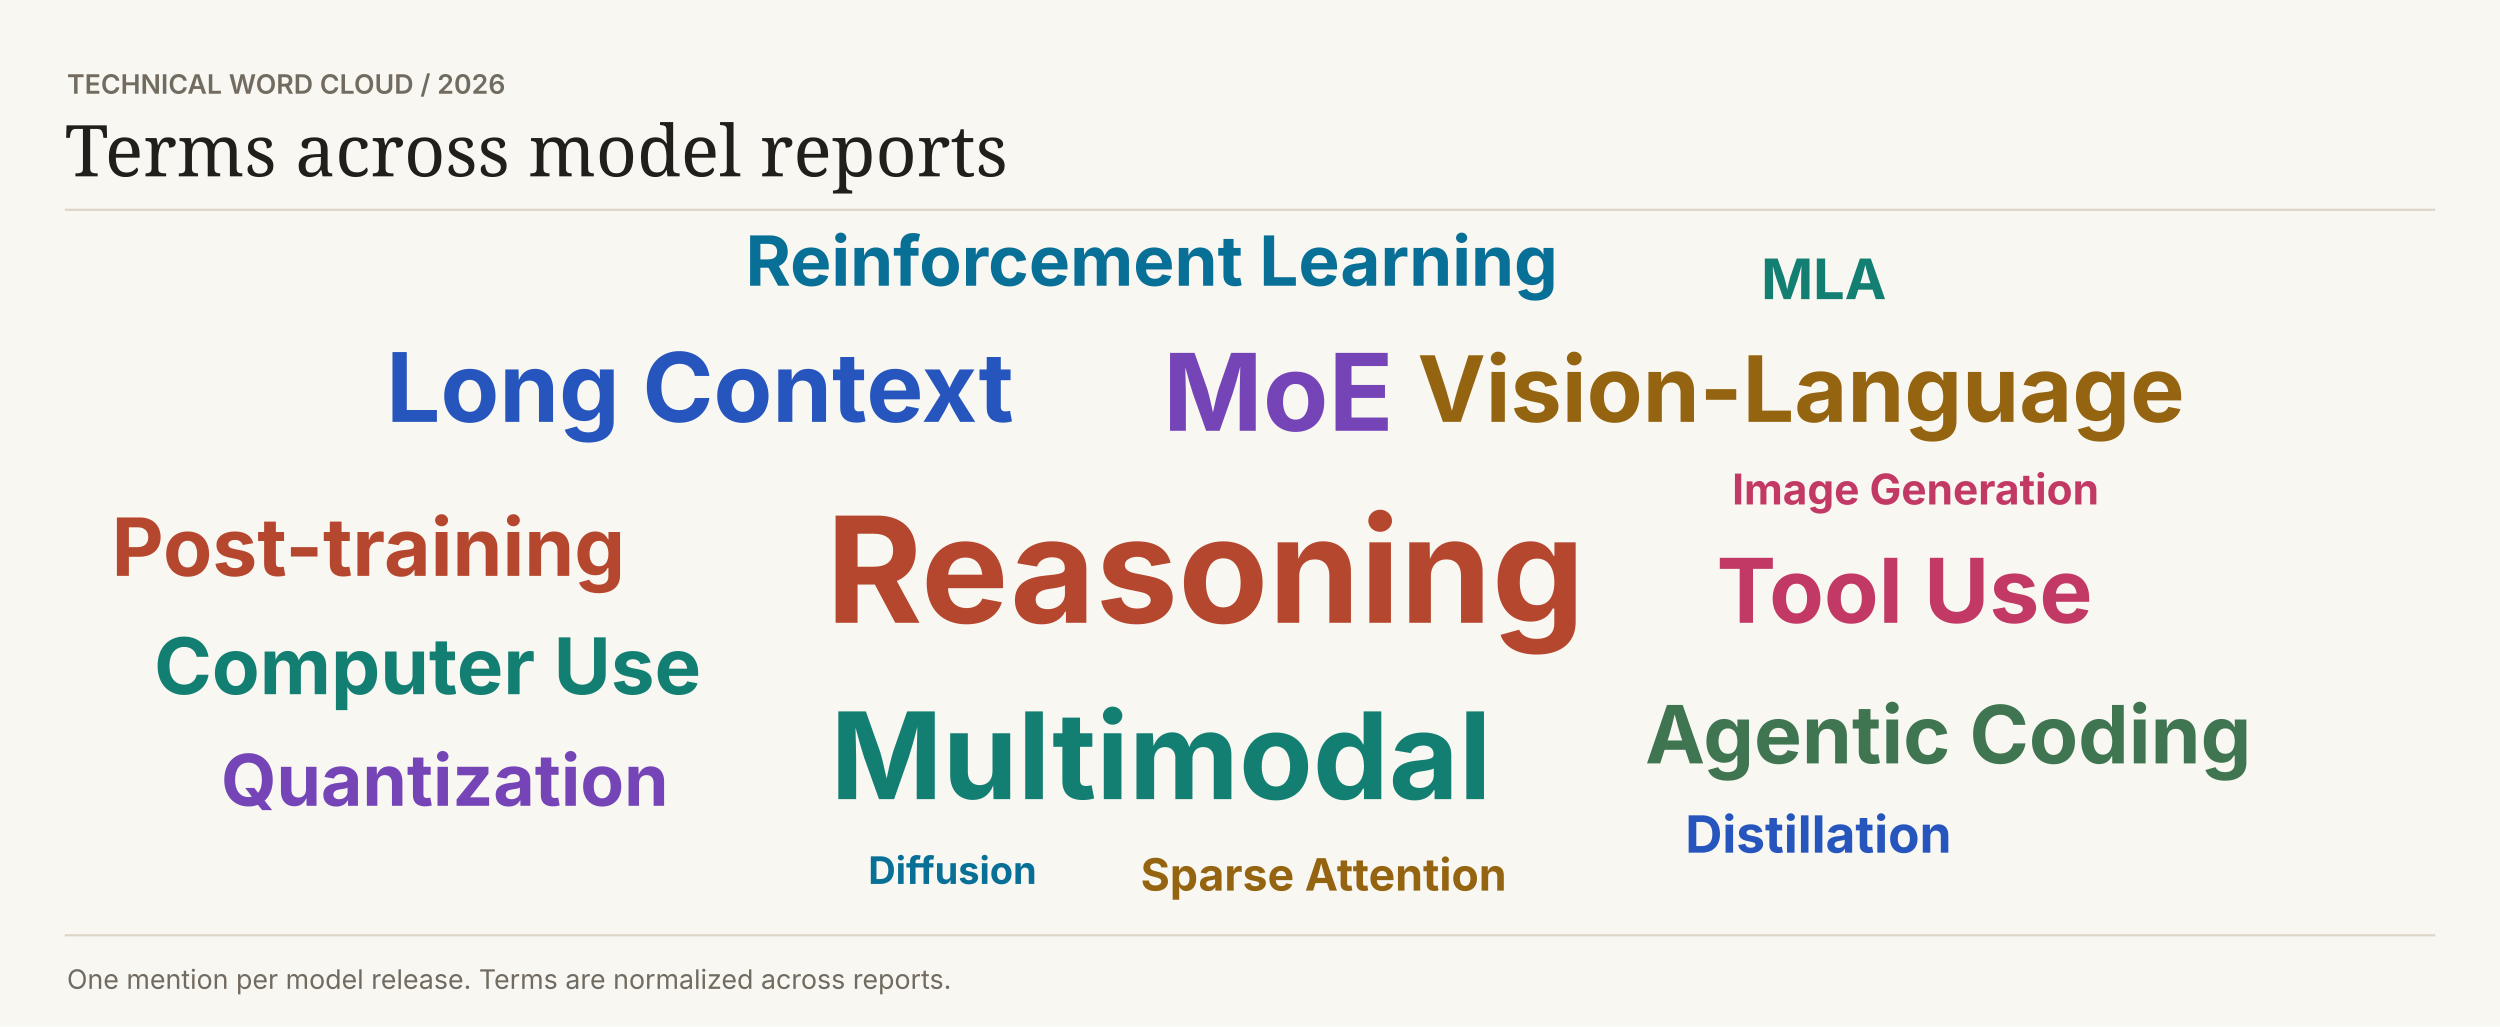
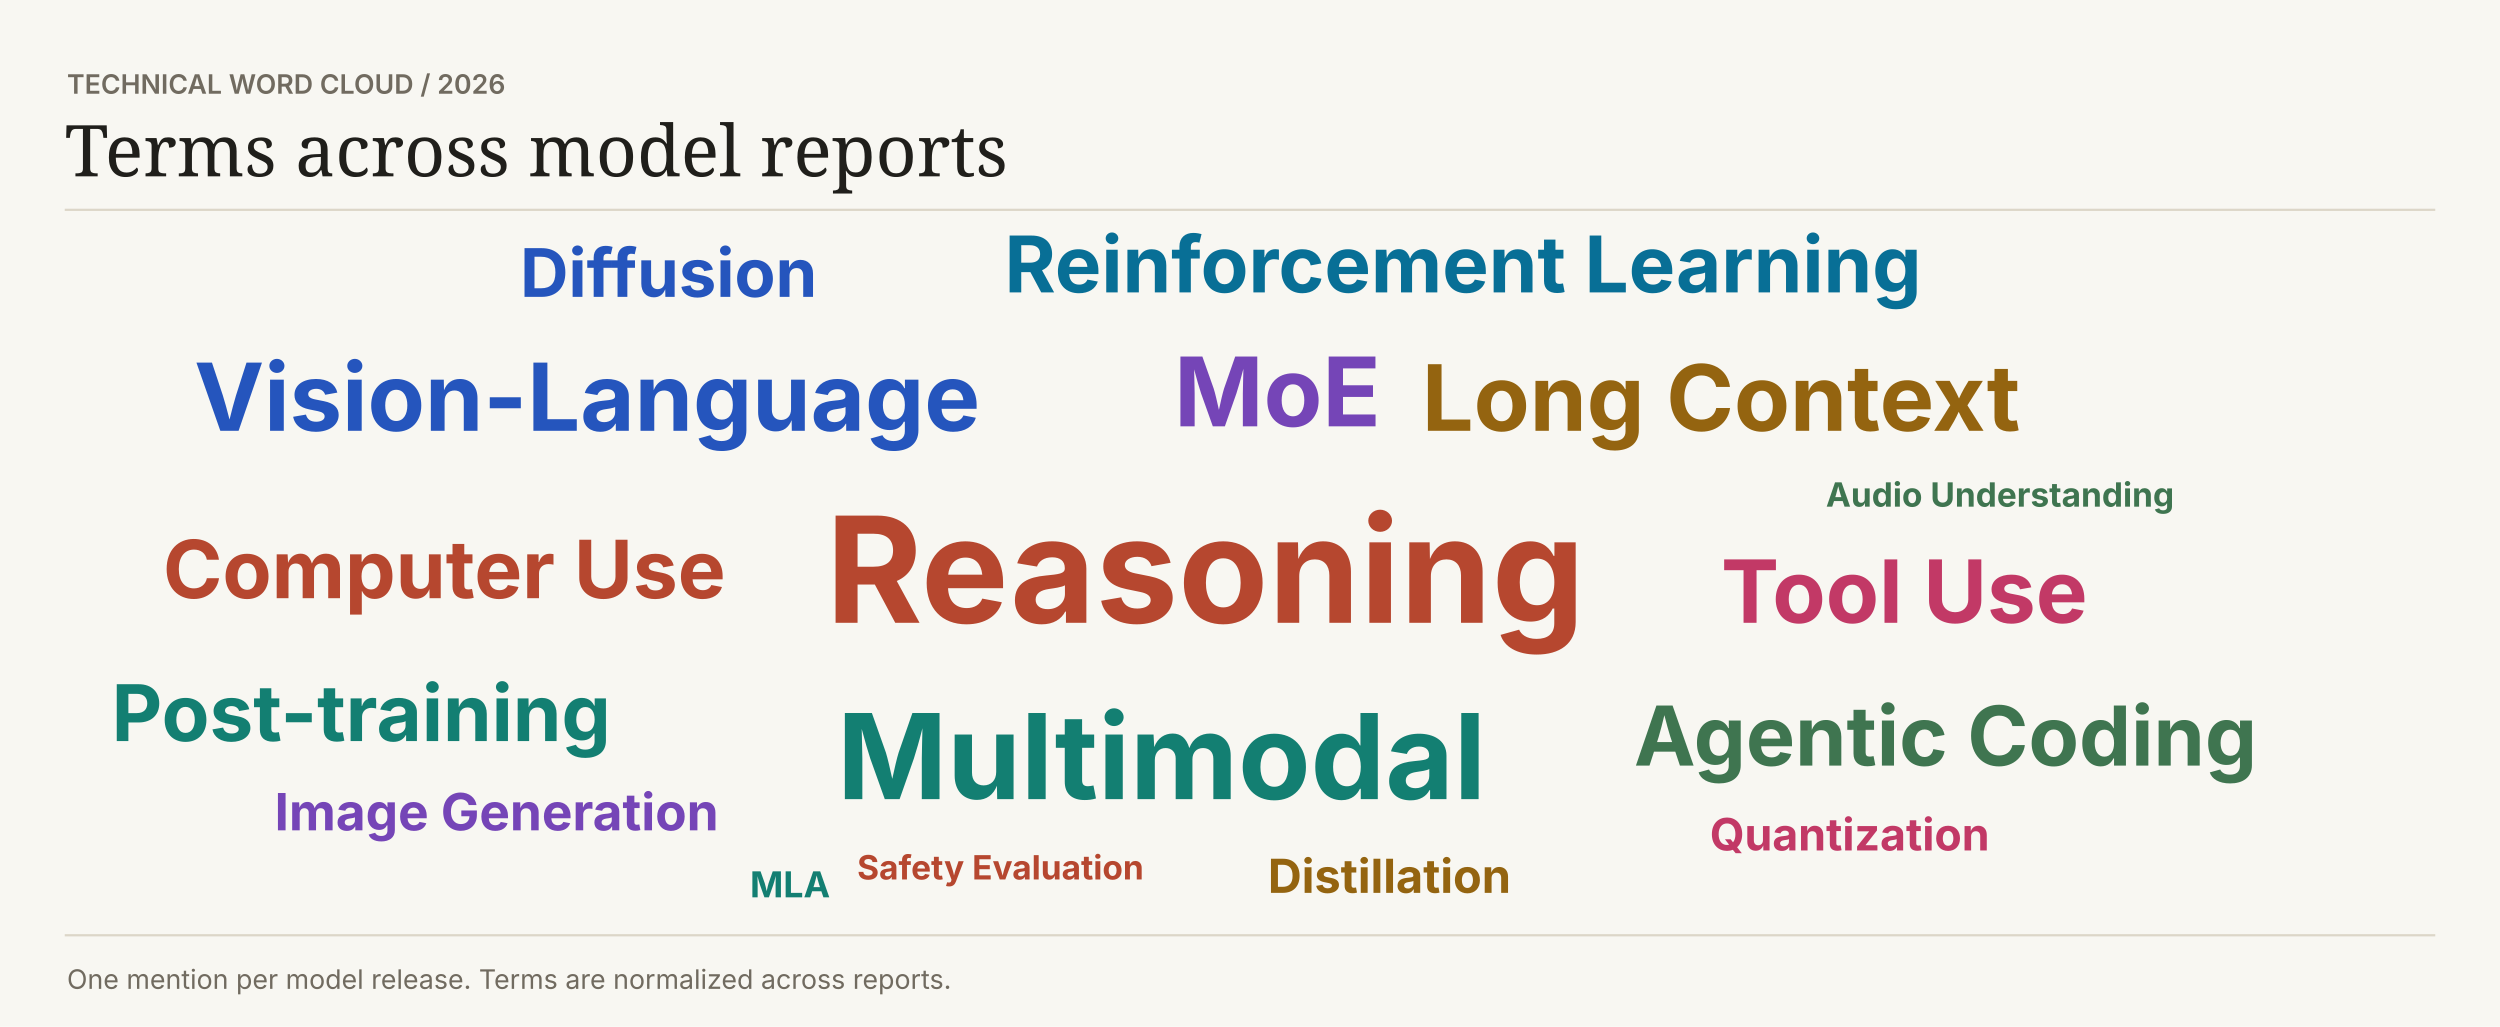
<svg xmlns="http://www.w3.org/2000/svg" width="1120" height="460" viewBox="0 0 1120 460" role="img">
-   <style>text:not([font-family]){font-family:Inter,system-ui,sans-serif}</style>
  <rect width="1120" height="460" fill="#f8f7f2" />
-   <text x="30" y="42" fill="#716b60" font-size="12" font-weight="600">TECHNICAL WORD CLOUD  /  2026</text>
+   <text font-family="Inter,Arial,sans-serif" x="30" y="42" fill="#716b60" font-size="12" font-weight="600">TECHNICAL WORD CLOUD  /  2026</text>
  <text font-family="Georgia,serif" x="29" y="79" fill="#201f1b" font-size="32" font-weight="400">Terms across model reports</text>
  <path d="M29 94H1091V94" stroke="#dcd6c8" fill="none" />
-   <text x="370" y="279" fill="#b6472f" font-size="66" font-weight="700">Reasoning</text>
-   <text x="372" y="358" fill="#137f72" font-size="54" font-weight="700">Multimodal</text>
-   <text x="521" y="193" fill="#7545b7" font-size="48" font-weight="700">MoE</text>
-   <text x="173" y="189" fill="#2555bd" font-size="43" font-weight="700">Long Context</text>
-   <text x="635" y="189" fill="#946410" font-size="41" font-weight="700">Vision-Language</text>
-   <text x="769" y="279" fill="#c23966" font-size="40" font-weight="700">Tool Use</text>
-   <text x="334" y="128" fill="#086f96" font-size="31" font-weight="700">Reinforcement Learning</text>
-   <text x="737" y="342" fill="#3f7550" font-size="36" font-weight="700">Agentic Coding</text>
-   <text x="50" y="258" fill="#b6472f" font-size="36" font-weight="700">Post-training</text>
-   <text x="69" y="311" fill="#137f72" font-size="35" font-weight="700">Computer Use</text>
-   <text x="99" y="361" fill="#7545b7" font-size="32" font-weight="700">Quantization</text>
-   <text x="755" y="382" fill="#2555bd" font-size="23" font-weight="700">Distillation</text>
-   <text x="511" y="399" fill="#946410" font-size="20" font-weight="700">Sparse Attention</text>
-   <text x="776" y="226" fill="#c23966" font-size="19" font-weight="700">Image Generation</text>
-   <text x="389" y="396" fill="#086f96" font-size="17" font-weight="700">Diffusion</text>
-   <text x="789" y="134" fill="#137f72" font-size="25" font-weight="700">MLA</text>
+   <text font-family="Inter,Arial,sans-serif" x="370" y="279" fill="#b6472f" font-size="66" font-weight="700">Reasoning</text>
+   <text font-family="Inter,Arial,sans-serif" x="375" y="358" fill="#137f72" font-size="53" font-weight="700">Multimodal</text>
+   <text font-family="Inter,Arial,sans-serif" x="526" y="191" fill="#7545b7" font-size="43" font-weight="700">MoE</text>
+   <text font-family="Inter,Arial,sans-serif" x="87" y="193" fill="#2555bd" font-size="42" font-weight="700">Vision-Language</text>
+   <text font-family="Inter,Arial,sans-serif" x="637" y="193" fill="#946410" font-size="41" font-weight="700">Long Context</text>
+   <text font-family="Inter,Arial,sans-serif" x="771" y="279" fill="#c23966" font-size="39" font-weight="700">Tool Use</text>
+   <text font-family="Inter,Arial,sans-serif" x="450" y="131" fill="#086f96" font-size="35" font-weight="700">Reinforcement Learning</text>
+   <text font-family="Inter,Arial,sans-serif" x="732" y="343" fill="#3f7550" font-size="37" font-weight="700">Agentic Coding</text>
+   <text font-family="Inter,Arial,sans-serif" x="73" y="268" fill="#b6472f" font-size="36" font-weight="700">Computer Use</text>
+   <text font-family="Inter,Arial,sans-serif" x="50" y="332" fill="#137f72" font-size="35" font-weight="700">Post-training</text>
+   <text font-family="Inter,Arial,sans-serif" x="123" y="372" fill="#7545b7" font-size="23" font-weight="700">Image Generation</text>
+   <text font-family="Inter,Arial,sans-serif" x="233" y="133" fill="#2555bd" font-size="30" font-weight="700">Diffusion</text>
+   <text font-family="Inter,Arial,sans-serif" x="568" y="400" fill="#946410" font-size="21" font-weight="700">Distillation</text>
+   <text font-family="Inter,Arial,sans-serif" x="766" y="381" fill="#c23966" font-size="20" font-weight="700">Quantization</text>
+   <text font-family="Inter,Arial,sans-serif" x="818" y="227" fill="#3f7550" font-size="15" font-weight="700">Audio Understanding</text>
+   <text font-family="Inter,Arial,sans-serif" x="384" y="394" fill="#b6472f" font-size="15" font-weight="700">Safety Evaluation</text>
+   <text font-family="Inter,Arial,sans-serif" x="336" y="402" fill="#137f72" font-size="16" font-weight="700">MLA</text>
  <path d="M29 419H1091V419" stroke="#dcd6c8" fill="none" />
-   <text x="30" y="443" fill="#716b60" font-size="12" font-weight="400">One mention per model release. Terms are normalized across reports.</text>
+   <text font-family="Inter,Arial,sans-serif" x="30" y="443" fill="#716b60" font-size="12" font-weight="400">One mention per model release. Terms are normalized across reports.</text>
</svg>
